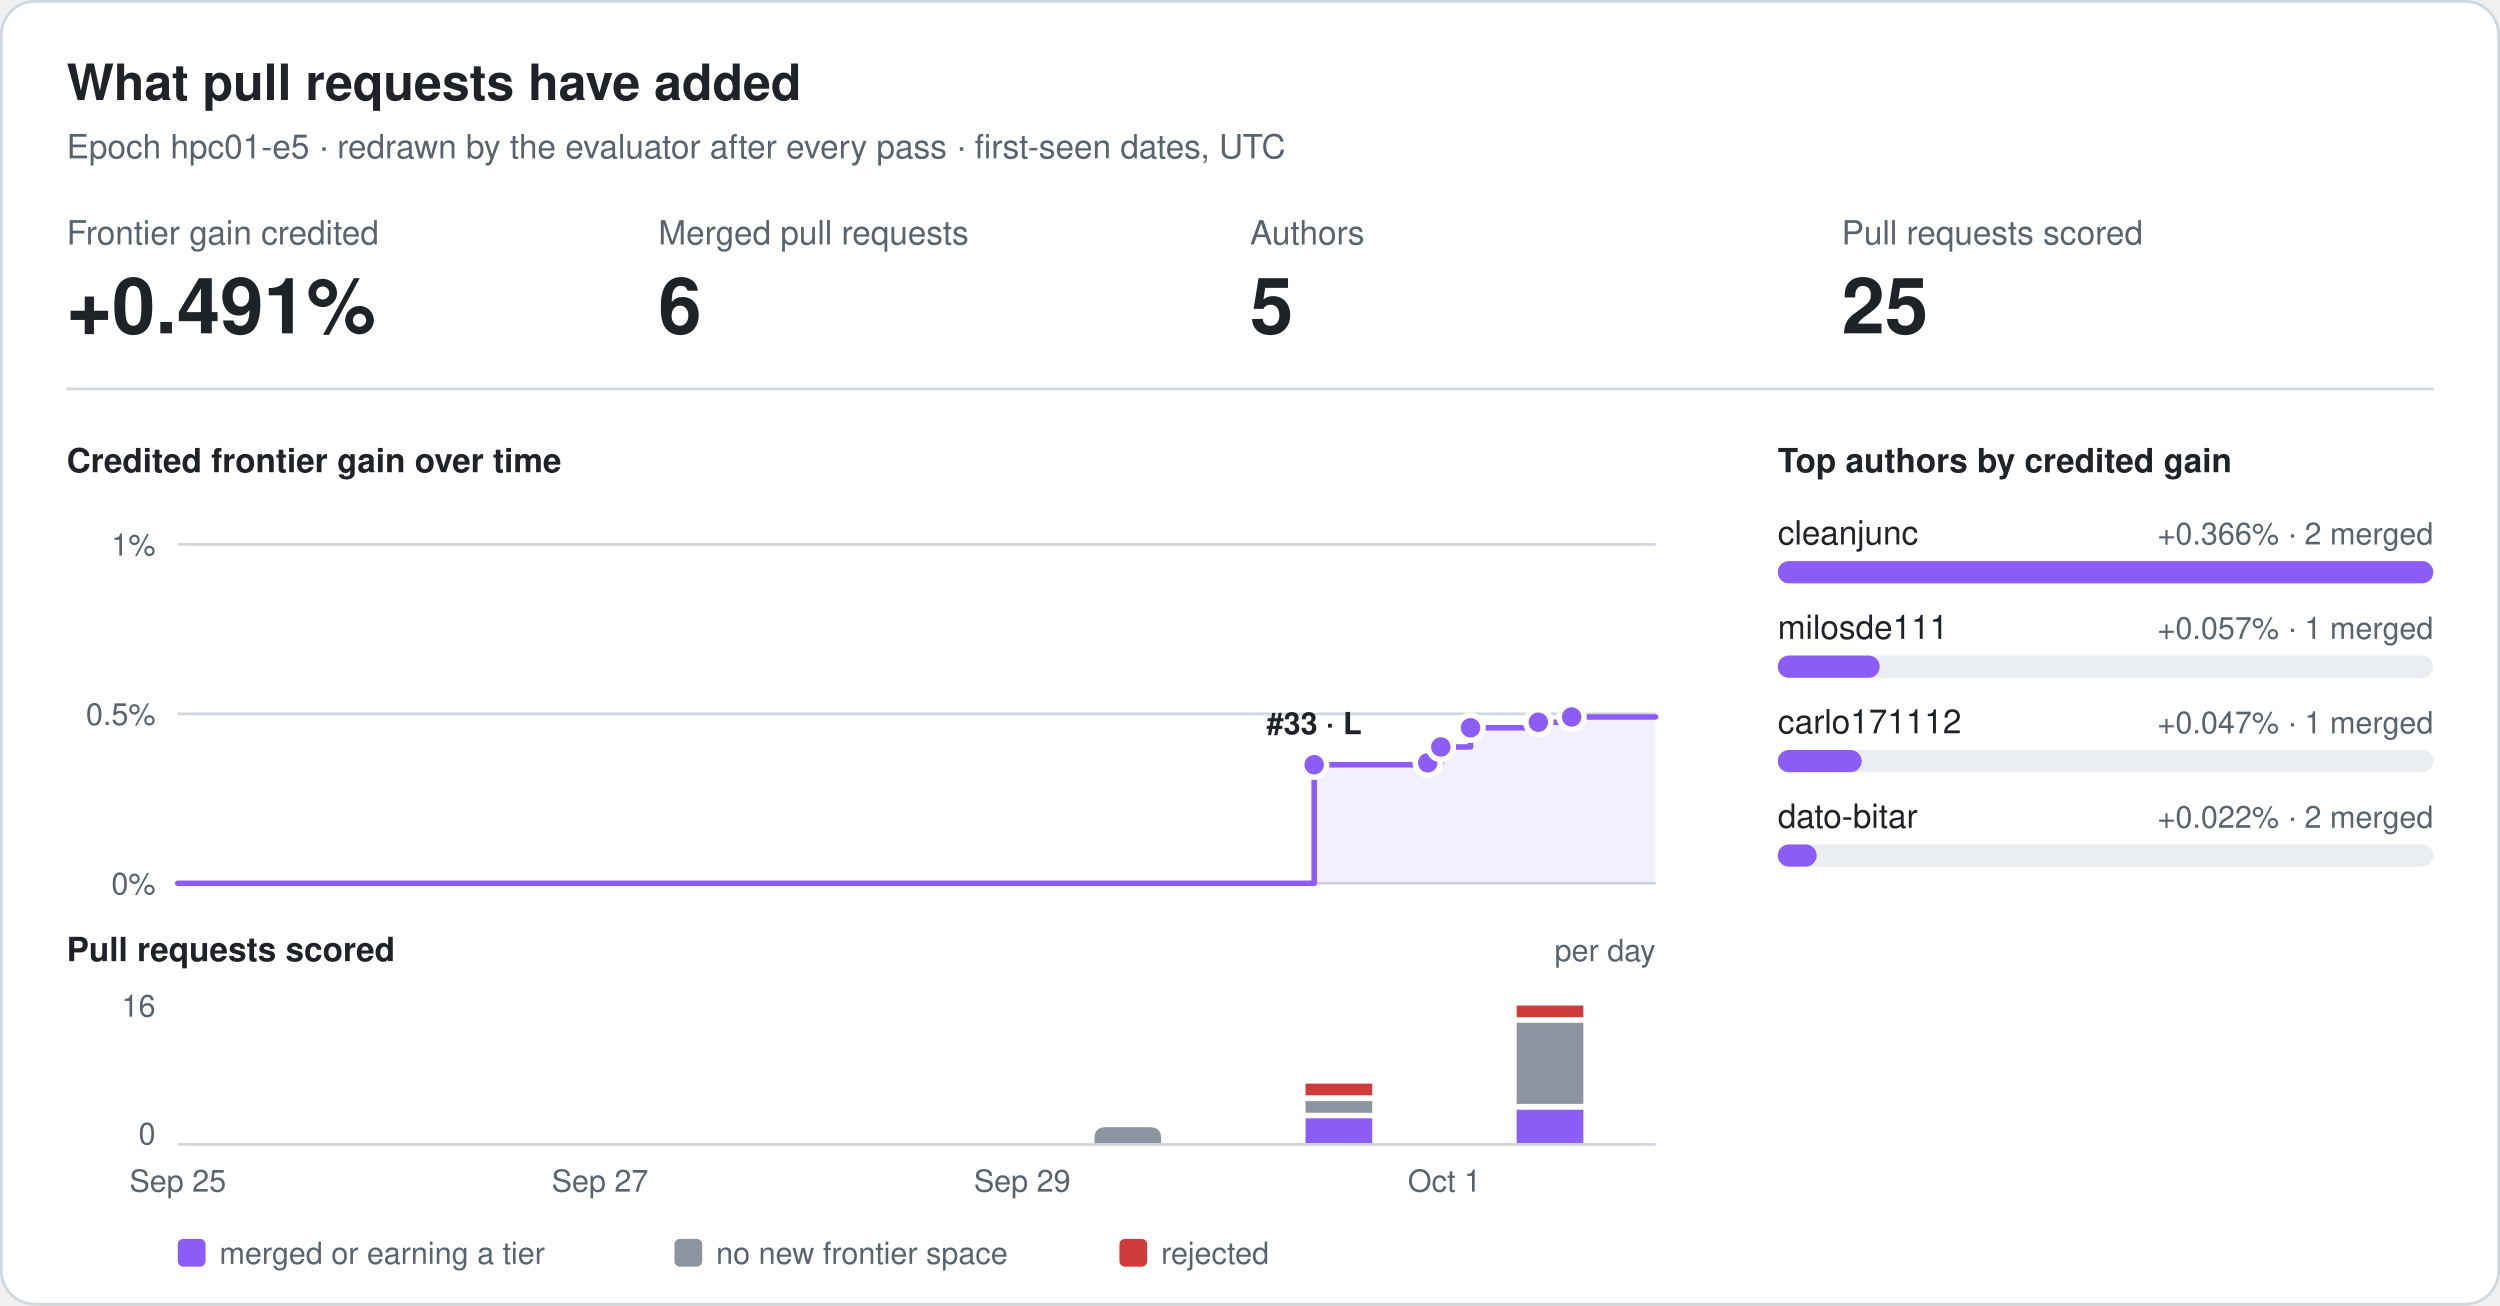
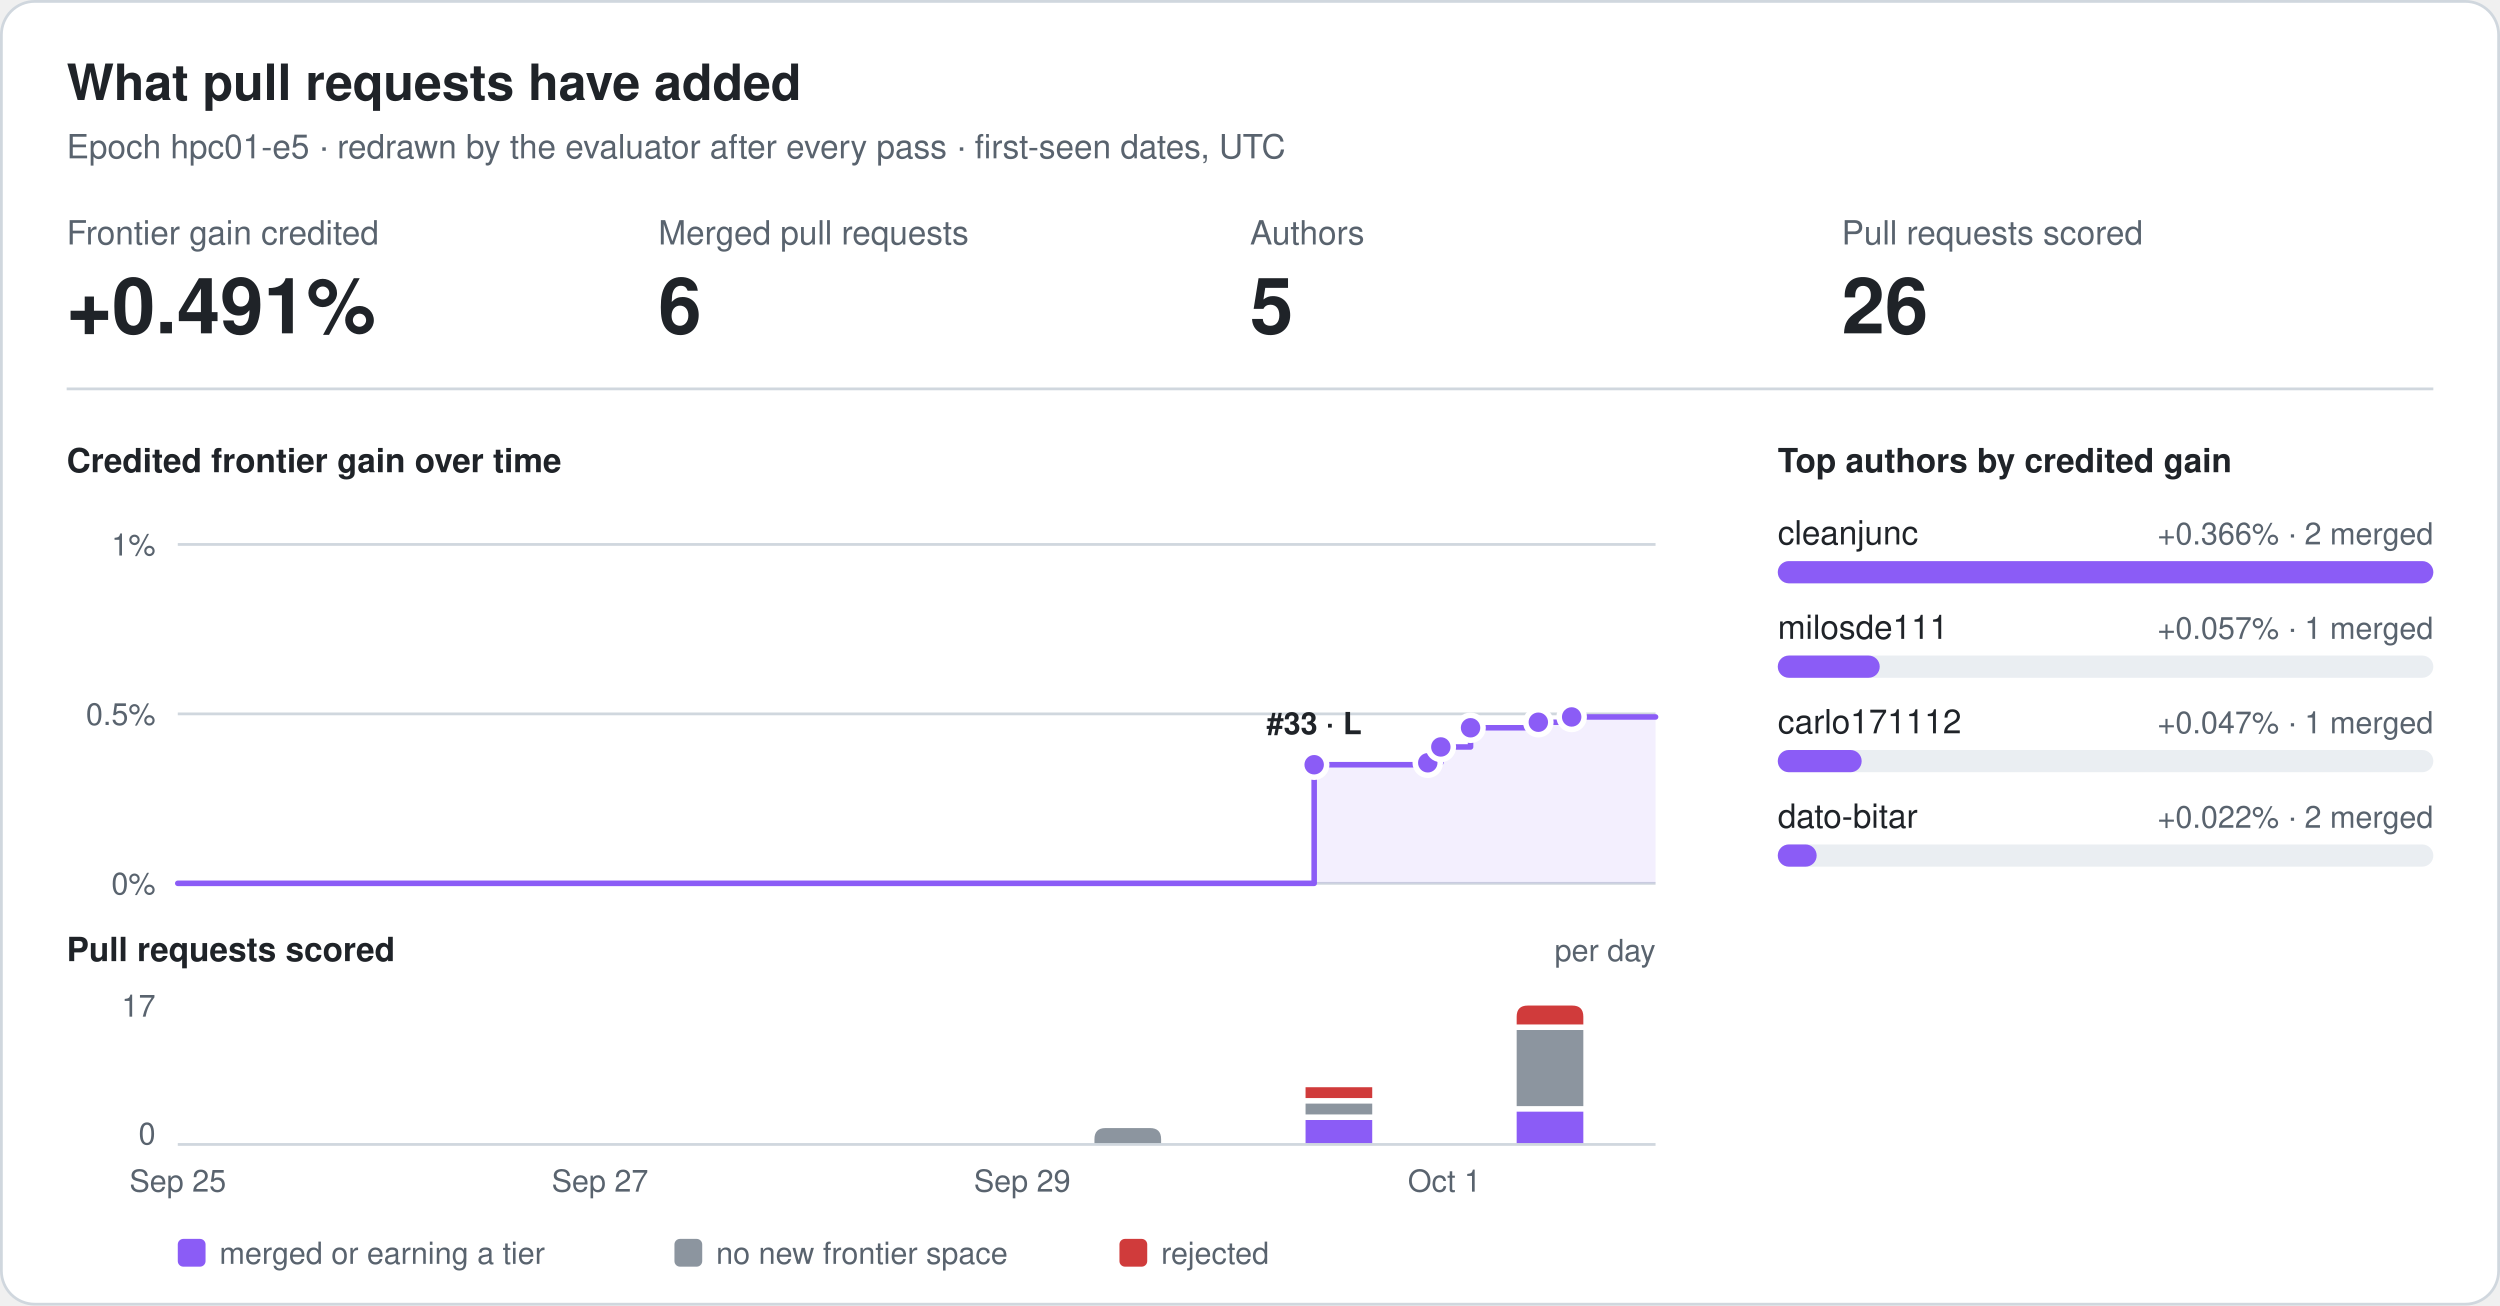
- <svg xmlns="http://www.w3.org/2000/svg" width="900" height="470" viewBox="0 0 900 470" font-family="-apple-system,BlinkMacSystemFont,'Segoe UI',Helvetica,Arial,sans-serif" role="img" aria-label="Frontier gain credited to merged pull requests: +0.491% from 6 merges, 25 pull requests scored">
+ <svg xmlns="http://www.w3.org/2000/svg" width="900" height="470" viewBox="0 0 900 470" font-family="-apple-system,BlinkMacSystemFont,'Segoe UI',Helvetica,Arial,sans-serif" role="img" aria-label="Frontier gain credited to merged pull requests: +0.491% from 6 merges, 26 pull requests scored">
  <style>
.bg{fill:#ffffff;stroke:#d0d7de}.t{fill:#1f2328}.m{fill:#59636e}.rule{stroke:#d0d7de}.ring{stroke:#ffffff}
.acc{fill:#8b5cf6}.accl{stroke:#8b5cf6}.wash{fill:#8b5cf6;fill-opacity:.1}.gry{fill:#8c959f}.rej{fill:#d03b3b}.track{fill:#eaeef2}.tk{stroke:#1f2328}
@media (prefers-color-scheme: dark){
.bg{fill:#0d1117;stroke:#30363d}.t{fill:#e6edf3}.m{fill:#9198a1}.rule{stroke:#30363d}.ring{stroke:#0d1117}
.acc{fill:#9a75f8}.accl{stroke:#9a75f8}.wash{fill:#9a75f8;fill-opacity:.14}.gry{fill:#9198a1}.rej{fill:#e5534b}.track{fill:#21262d}.tk{stroke:#e6edf3}}
</style>
  <rect class="bg" x="0.5" y="0.5" width="899" height="469" rx="12" />
  <text x="24.0" y="36.0" class="t" font-size="18" font-weight="600" text-anchor="start">What pull requests have added</text>
  <text x="24.0" y="57.0" class="m" font-size="12" font-weight="400" text-anchor="start">Epoch hpc01-e5 · redrawn by the evaluator after every pass · first-seen dates, UTC</text>
  <text x="24.0" y="88.0" class="m" font-size="12" font-weight="400" text-anchor="start">Frontier gain credited</text>
  <text x="24.0" y="120.0" class="t" font-size="28" font-weight="600" text-anchor="start">+0.491%</text>
  <text x="237.0" y="88.0" class="m" font-size="12" font-weight="400" text-anchor="start">Merged pull requests</text>
  <text x="237.0" y="120.0" class="t" font-size="28" font-weight="600" text-anchor="start">6</text>
  <text x="450.0" y="88.0" class="m" font-size="12" font-weight="400" text-anchor="start">Authors</text>
  <text x="450.0" y="120.0" class="t" font-size="28" font-weight="600" text-anchor="start">5</text>
  <text x="663.0" y="88.0" class="m" font-size="12" font-weight="400" text-anchor="start">Pull requests scored</text>
-   <text x="663.0" y="120.0" class="t" font-size="28" font-weight="600" text-anchor="start">25</text>
+   <text x="663.0" y="120.0" class="t" font-size="28" font-weight="600" text-anchor="start">26</text>
  <line class="rule" x1="24" x2="876" y1="140" y2="140" stroke-width="1" />
  <text x="24.0" y="170.0" class="t" font-size="12" font-weight="600" text-anchor="start">Credited frontier gain over time</text>
  <text x="24.0" y="346.0" class="t" font-size="12" font-weight="600" text-anchor="start">Pull requests scored</text>
  <line class="rule" x1="64" x2="596" y1="318.0" y2="318.0" stroke-width="1" />
  <text x="56.0" y="322.0" class="m" font-size="11" font-weight="400" text-anchor="end">0%</text>
  <line class="rule" x1="64" x2="596" y1="257.0" y2="257.0" stroke-width="1" />
  <text x="56.0" y="261.0" class="m" font-size="11" font-weight="400" text-anchor="end">0.5%</text>
  <line class="rule" x1="64" x2="596" y1="196.0" y2="196.0" stroke-width="1" />
  <text x="56.0" y="200.0" class="m" font-size="11" font-weight="400" text-anchor="end">1%</text>
  <polygon class="wash" points="64.0,318.0 473.1,318.0 473.1,275.3 514.0,275.3 514.0,274.6 518.7,274.6 518.7,268.9 529.4,268.9 529.4,262.0 553.8,262.0 553.8,260.0 565.8,260.0 565.8,258.1 596.0,258.1 596.0,318.0" />
  <polyline class="accl" points="64.0,318.0 473.1,318.0 473.1,275.3 514.0,275.3 514.0,274.6 518.7,274.6 518.7,268.9 529.4,268.9 529.4,262.0 553.8,262.0 553.8,260.0 565.8,260.0 565.8,258.1 596.0,258.1" fill="none" stroke-width="2" stroke-linejoin="round" stroke-linecap="round" />
  <circle class="acc ring" cx="473.1" cy="275.3" r="4.5" stroke-width="2" />
  <circle class="acc ring" cx="514.0" cy="274.6" r="4.5" stroke-width="2" />
  <circle class="acc ring" cx="518.7" cy="268.9" r="4.5" stroke-width="2" />
  <circle class="acc ring" cx="529.4" cy="262.0" r="4.5" stroke-width="2" />
  <circle class="acc ring" cx="553.8" cy="260.0" r="4.5" stroke-width="2" />
  <circle class="acc ring" cx="565.8" cy="258.1" r="4.5" stroke-width="2" />
  <text x="473.1" y="264.3" class="t" font-size="11" font-weight="600" text-anchor="middle">#33 · L</text>
-   <path class="gry" d="M394.0,412.0V409.8Q394.0,405.8 398.0,405.8H414.0Q418.0,405.8 418.0,409.8V412.0Z" />
-   <rect class="acc" x="470.0" y="402.6" width="24.0" height="9.4" />
-   <rect class="gry" x="470.0" y="396.4" width="24.0" height="4.2" />
-   <rect class="rej" x="470.0" y="390.1" width="24.0" height="4.2" />
-   <rect class="acc" x="546.0" y="399.5" width="24.0" height="12.5" />
-   <rect class="gry" x="546.0" y="368.2" width="24.0" height="29.2" />
-   <rect class="rej" x="546.0" y="362.0" width="24.0" height="4.2" />
+   <path class="gry" d="M394.0,412.0V410.1Q394.0,406.1 398.0,406.1H414.0Q418.0,406.1 418.0,410.1V412.0Z" />
+   <rect class="acc" x="470.0" y="403.2" width="24.0" height="8.8" />
+   <rect class="gry" x="470.0" y="397.3" width="24.0" height="3.9" />
+   <rect class="rej" x="470.0" y="391.4" width="24.0" height="3.9" />
+   <rect class="acc" x="546.0" y="400.2" width="24.0" height="11.8" />
+   <rect class="gry" x="546.0" y="370.8" width="24.0" height="27.4" />
+   <path class="rej" d="M546.0,368.8V366.0Q546.0,362.0 550.0,362.0H566.0Q570.0,362.0 570.0,366.0V368.8Z" />
  <line class="rule" x1="64" x2="596" y1="412" y2="412" stroke-width="1" />
-   <text x="56.0" y="366.0" class="m" font-size="11" font-weight="400" text-anchor="end">16</text>
+   <text x="56.0" y="366.0" class="m" font-size="11" font-weight="400" text-anchor="end">17</text>
  <text x="56.0" y="412.0" class="m" font-size="11" font-weight="400" text-anchor="end">0</text>
  <text x="596.0" y="346.0" class="m" font-size="11" font-weight="400" text-anchor="end">per day</text>
  <text x="64.0" y="429.0" class="m" font-size="11" font-weight="400" text-anchor="middle">Sep 25</text>
  <text x="216.0" y="429.0" class="m" font-size="11" font-weight="400" text-anchor="middle">Sep 27</text>
  <text x="368.0" y="429.0" class="m" font-size="11" font-weight="400" text-anchor="middle">Sep 29</text>
  <text x="520.0" y="429.0" class="m" font-size="11" font-weight="400" text-anchor="middle">Oct 1</text>
  <rect class="acc" x="64" y="446" width="10" height="10" rx="2" />
  <text x="79.0" y="455.0" class="m" font-size="11" font-weight="400" text-anchor="start">merged or earning a tier</text>
  <rect class="gry" x="242.8" y="446" width="10" height="10" rx="2" />
  <text x="257.8" y="455.0" class="m" font-size="11" font-weight="400" text-anchor="start">no new frontier space</text>
  <rect class="rej" x="403.0" y="446" width="10" height="10" rx="2" />
  <text x="418.0" y="455.0" class="m" font-size="11" font-weight="400" text-anchor="start">rejected</text>
  <text x="640.0" y="170.0" class="t" font-size="12" font-weight="600" text-anchor="start">Top authors by credited gain</text>
  <text x="640.0" y="196.0" class="t" font-size="12" font-weight="400" text-anchor="start">cleanjunc</text>
  <text x="876.0" y="196.0" class="m" font-size="11" font-weight="400" text-anchor="end">+0.366% · 2 merged</text>
  <rect class="track" x="640" y="202" width="236" height="8" rx="4" />
  <rect class="acc" x="640" y="202" width="236.0" height="8" rx="4" />
  <text x="640.0" y="230.0" class="t" font-size="12" font-weight="400" text-anchor="start">milosde111</text>
  <text x="876.0" y="230.0" class="m" font-size="11" font-weight="400" text-anchor="end">+0.057% · 1 merged</text>
  <rect class="track" x="640" y="236" width="236" height="8" rx="4" />
  <rect class="acc" x="640" y="236" width="36.7" height="8" rx="4" />
  <text x="640.0" y="264.0" class="t" font-size="12" font-weight="400" text-anchor="start">carlo171112</text>
  <text x="876.0" y="264.0" class="m" font-size="11" font-weight="400" text-anchor="end">+0.047% · 1 merged</text>
  <rect class="track" x="640" y="270" width="236" height="8" rx="4" />
  <rect class="acc" x="640" y="270" width="30.2" height="8" rx="4" />
  <text x="640.0" y="298.0" class="t" font-size="12" font-weight="400" text-anchor="start">dato-bitar</text>
  <text x="876.0" y="298.0" class="m" font-size="11" font-weight="400" text-anchor="end">+0.022% · 2 merged</text>
  <rect class="track" x="640" y="304" width="236" height="8" rx="4" />
  <rect class="acc" x="640" y="304" width="14.0" height="8" rx="4" />
</svg>
